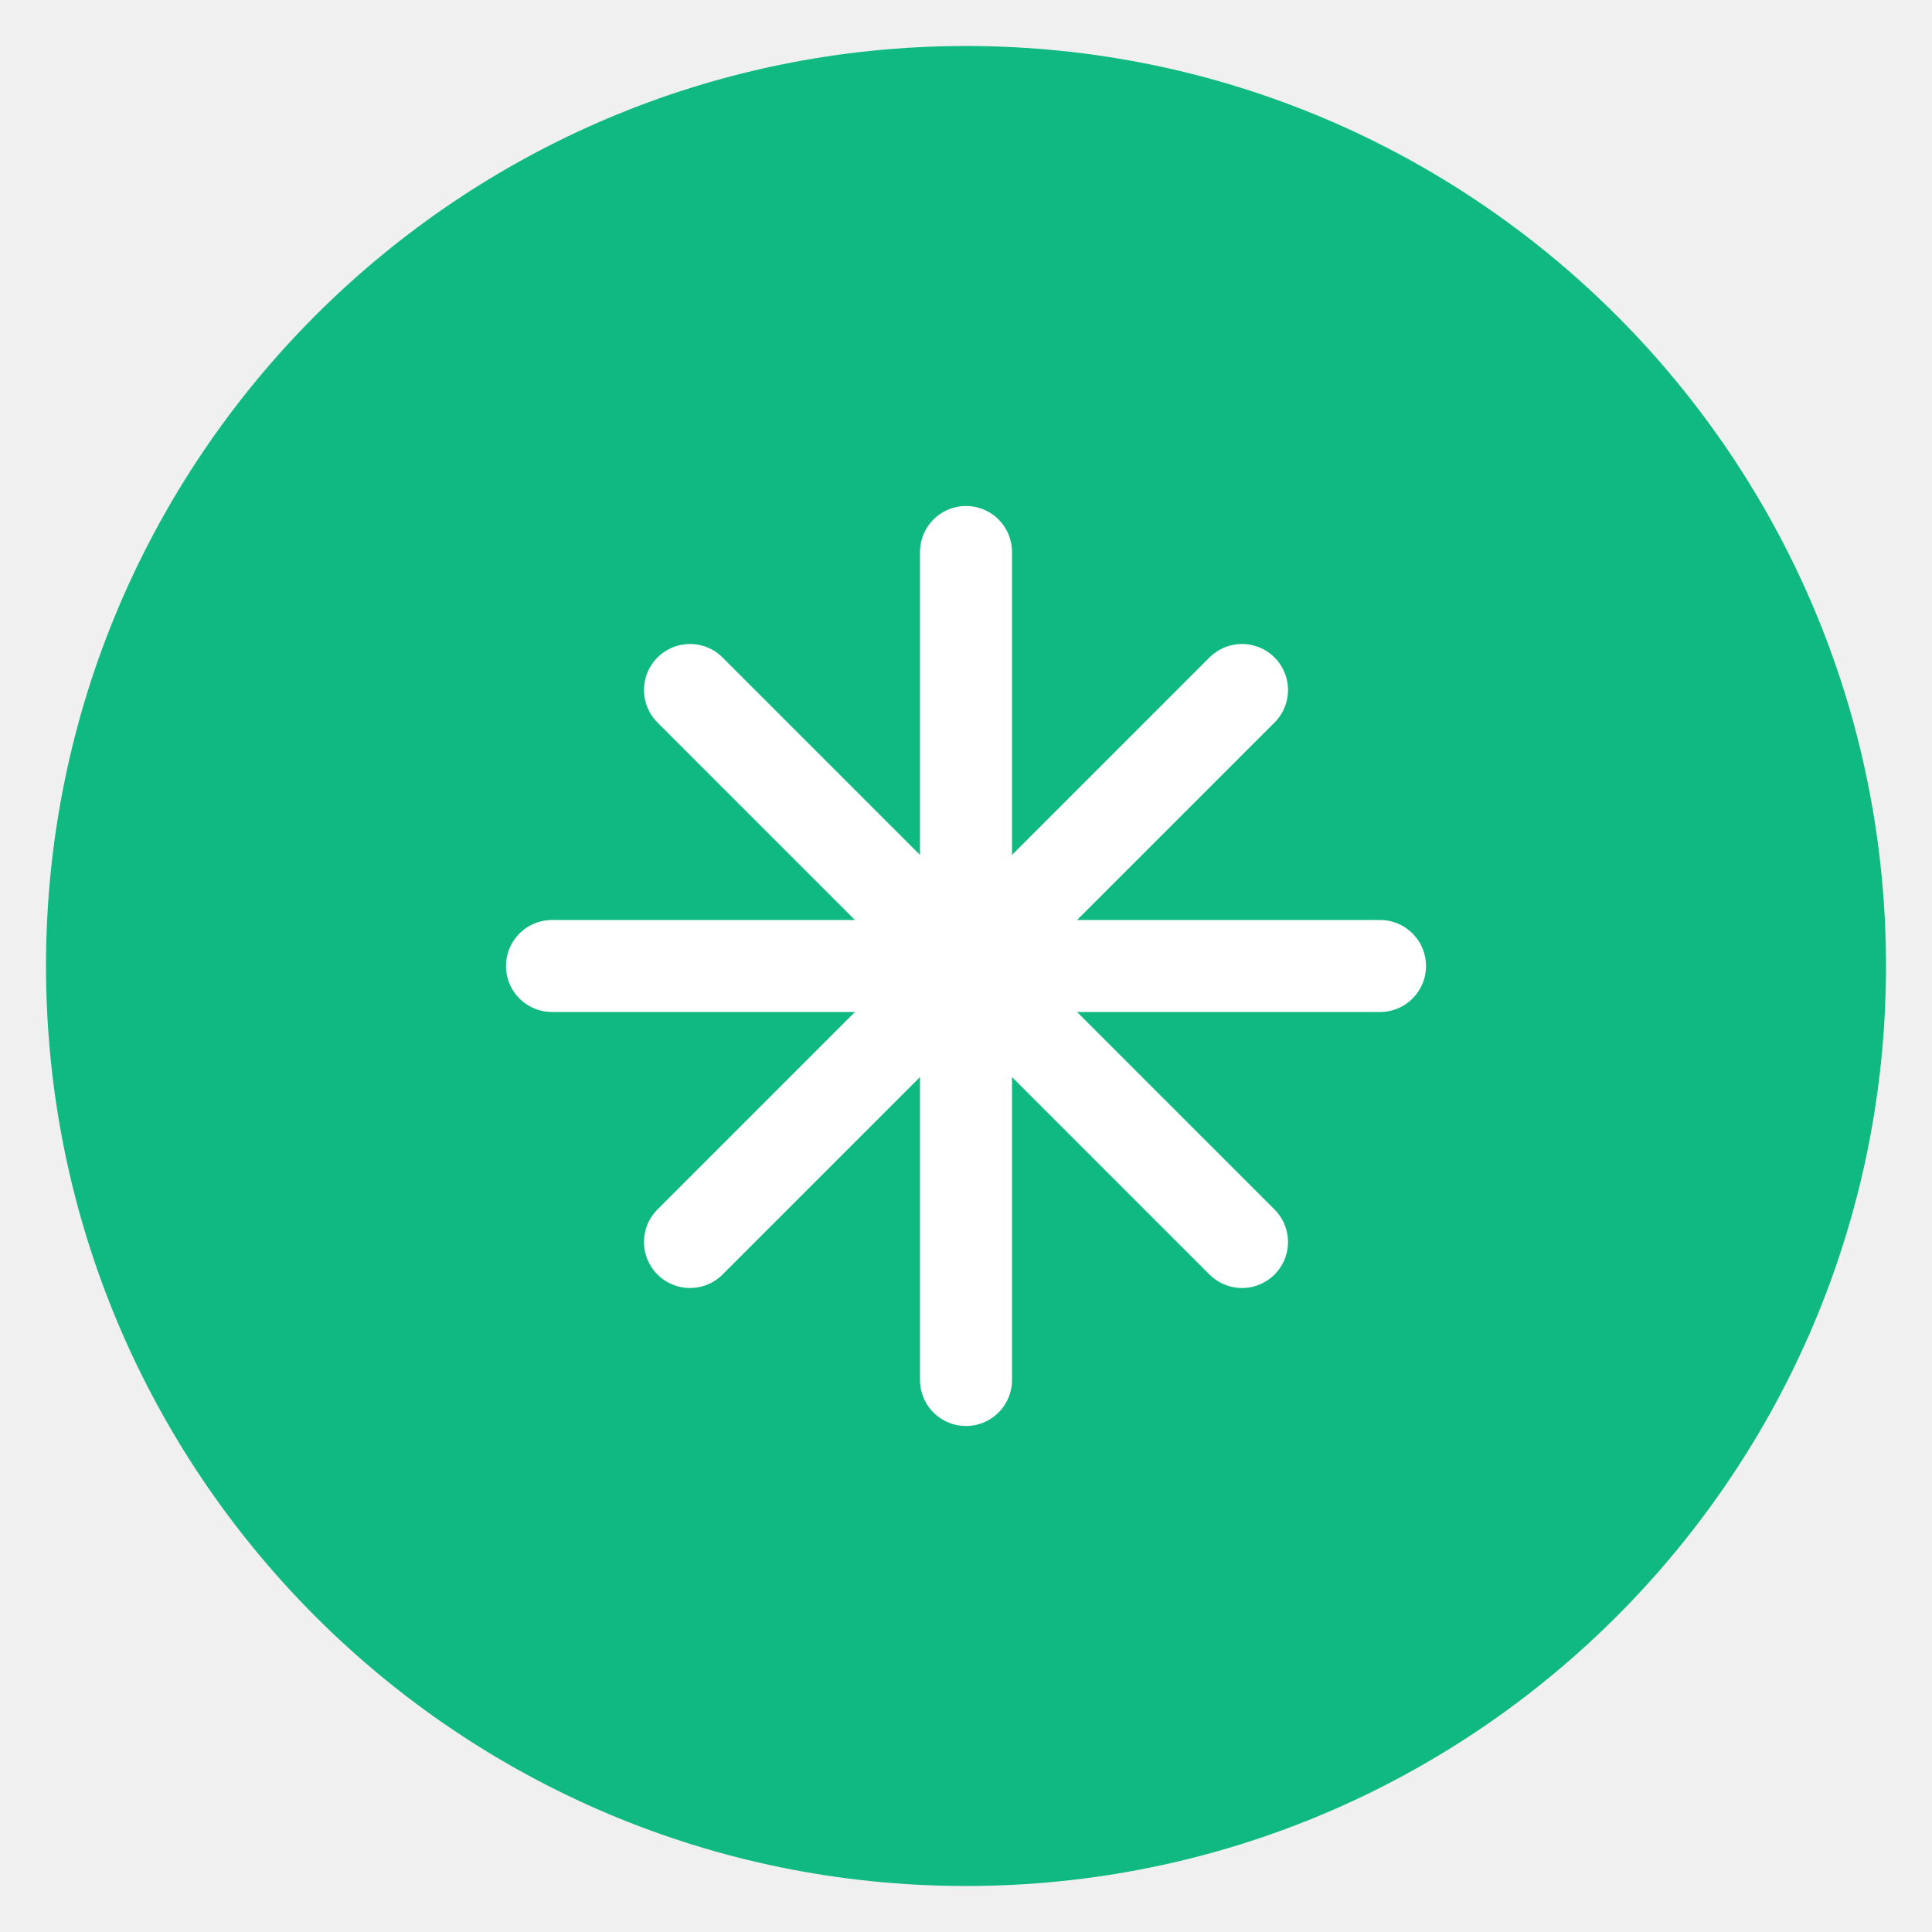
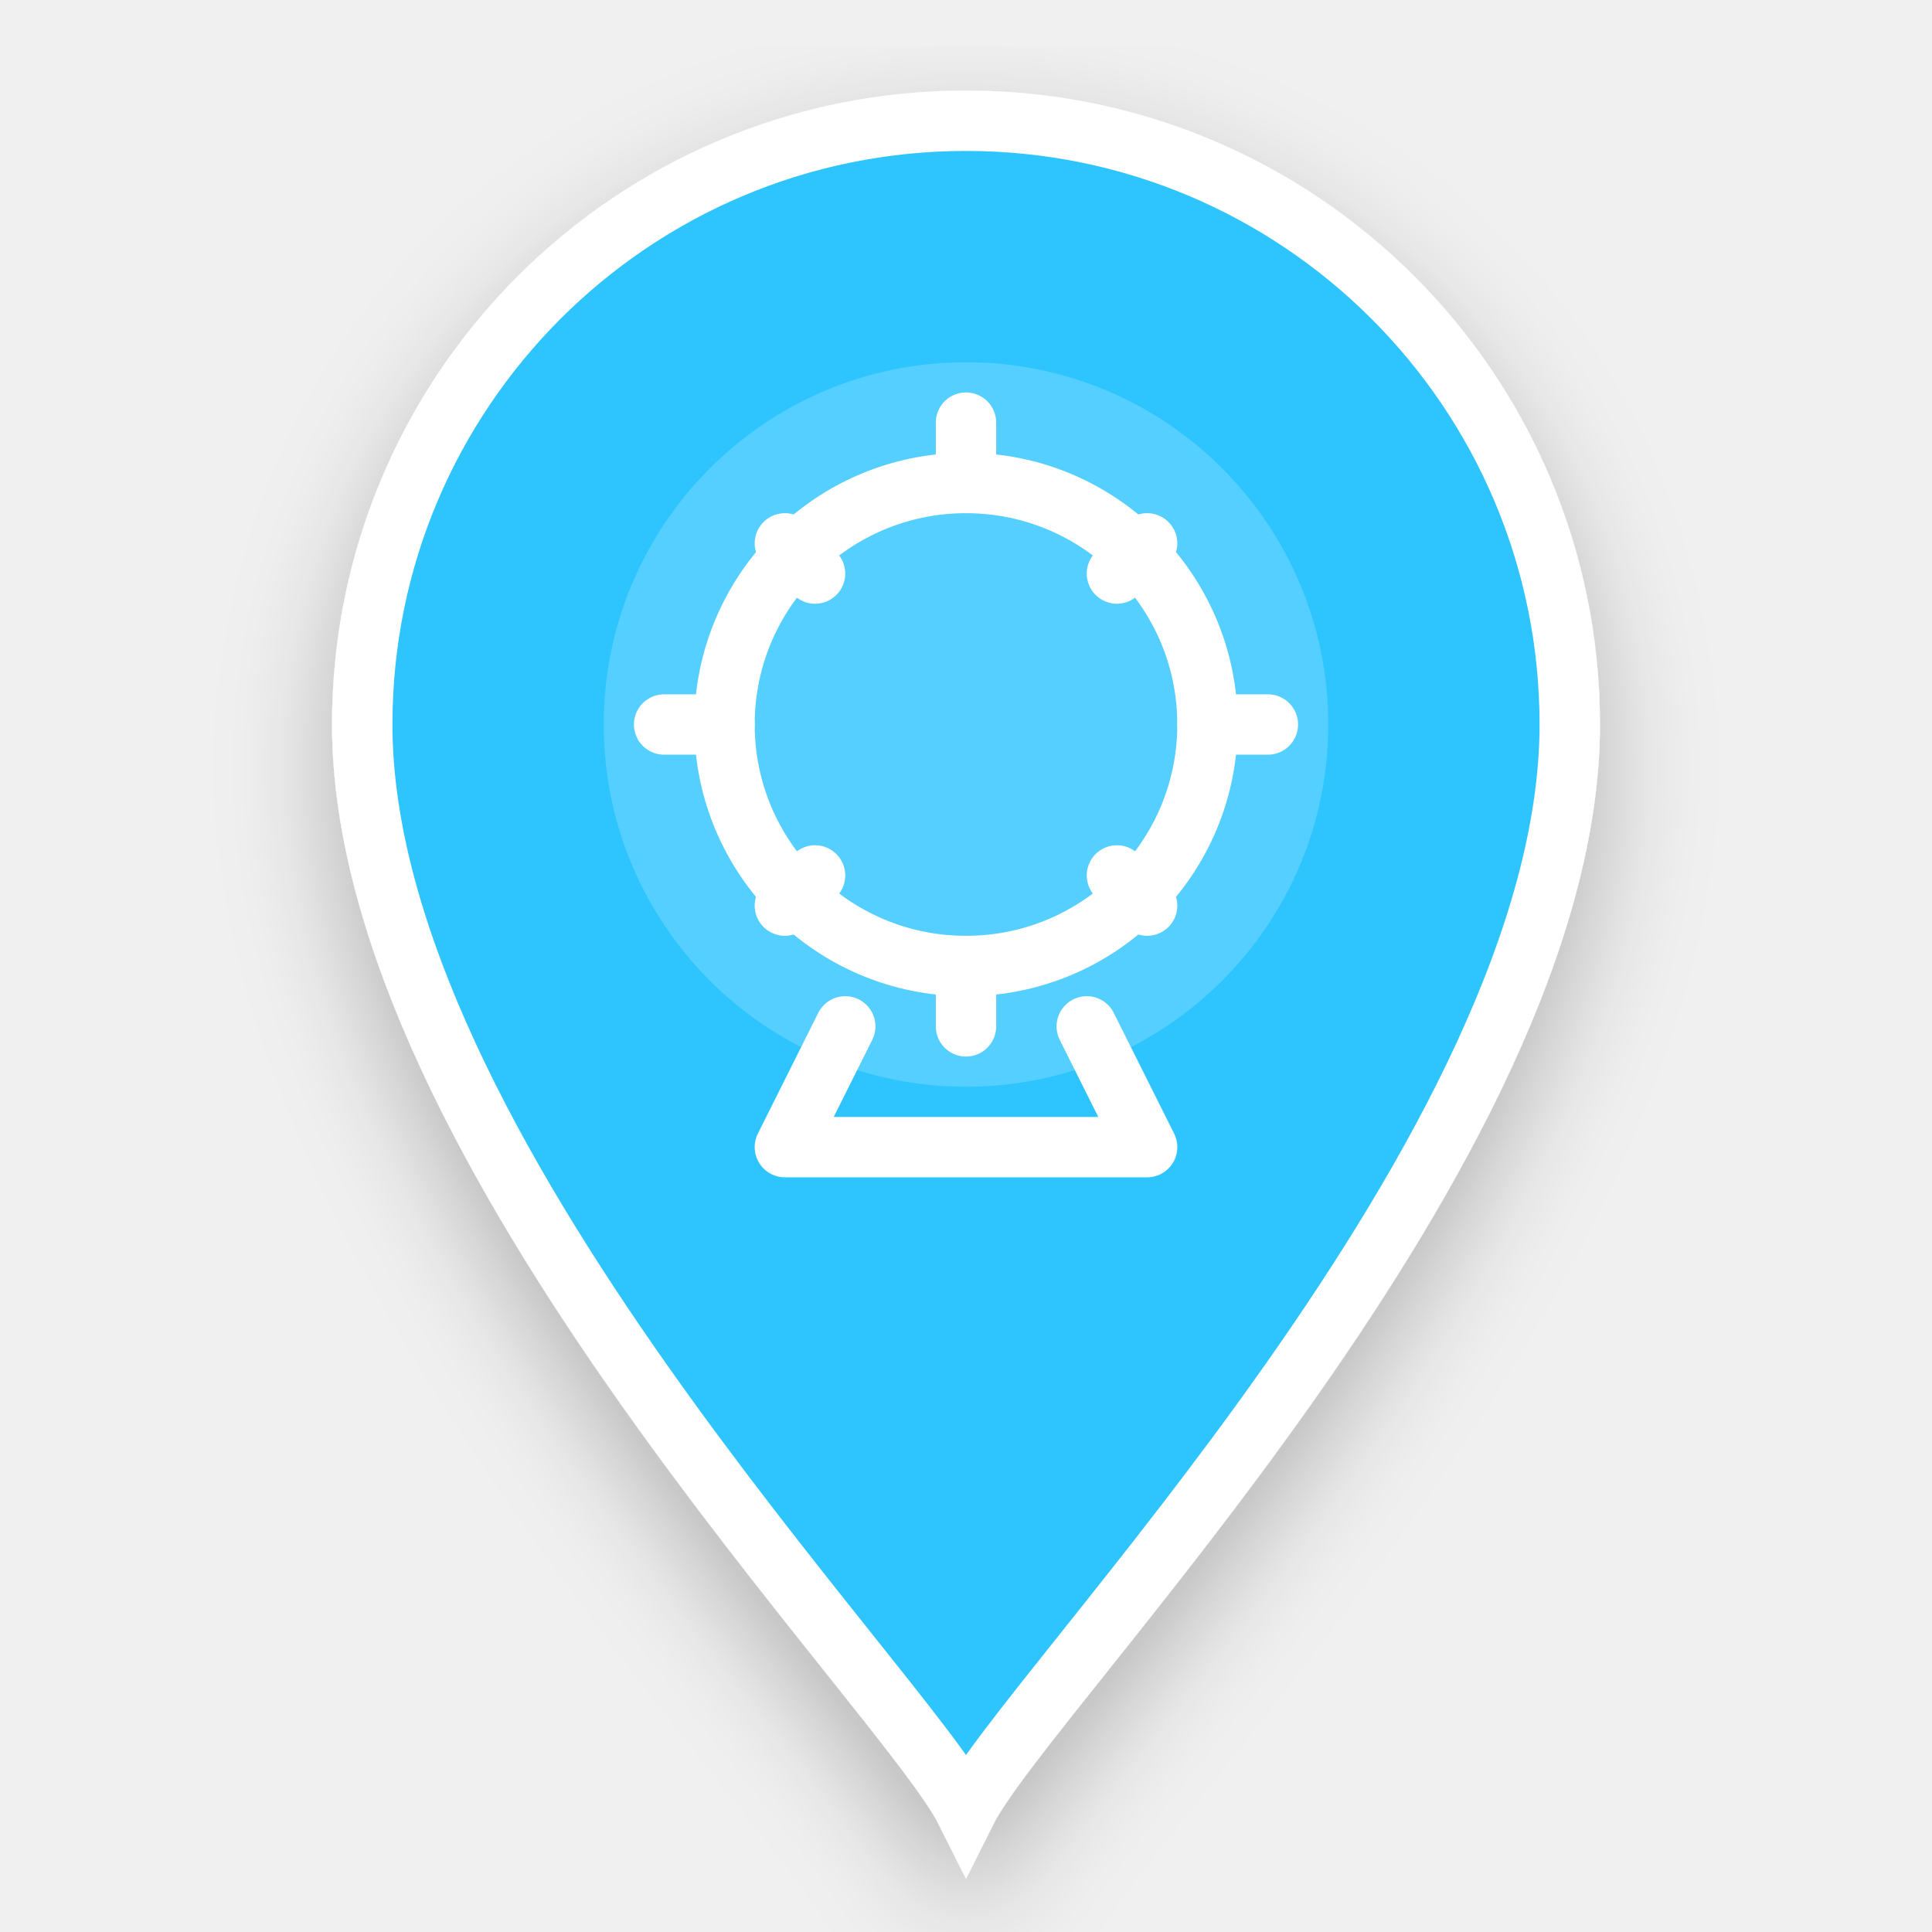
- <svg xmlns="http://www.w3.org/2000/svg" width="42" height="42">
-   <circle cx="21" cy="21" r="20" fill="#10b981" />
-   <path d="M21 12v18M12 21h18M15 15l12 12M27 15l-12 12" stroke="white" stroke-width="2" stroke-linecap="round" />
+ <svg xmlns="http://www.w3.org/2000/svg" width="64" height="64" viewBox="0 0 64 64" aria-hidden="true" role="img">
+   <defs>
+     <filter id="shadow" x="-50%" y="-50%" width="200%" height="200%">
+       <feDropShadow dx="0" dy="1.5" stdDeviation="1.8" flood-opacity="0.25" />
+     </filter>
+   </defs>
+   <g filter="url(#shadow)">
+     <path d="M32 4c-11.046 0-20 8.954-20 20 0 14 18 32 20 36 2-4 20-22 20-36 0-11.046-8.954-20-20-20z" fill="#2EC5FF" stroke="white" stroke-width="2" />
+   </g>
+   <circle cx="32" cy="24" r="12" fill="white" opacity="0.18" />
+   <circle cx="32" cy="24" r="8" stroke="#ffffff" stroke-width="2" stroke-linecap="round" stroke-linejoin="round" fill="none" />
+   <path d="M32 16v-2M32 34v-2M24 24h-2M42 24h-2M27 19l-1-1M37 29l1 1M37 19l1-1M27 29l-1 1" stroke="#ffffff" stroke-width="2" stroke-linecap="round" stroke-linejoin="round" fill="none" />
+   <path d="M28 34l-2 4M36 34l2 4M26 38h12" stroke="#ffffff" stroke-width="2" stroke-linecap="round" stroke-linejoin="round" fill="none" />
</svg>
